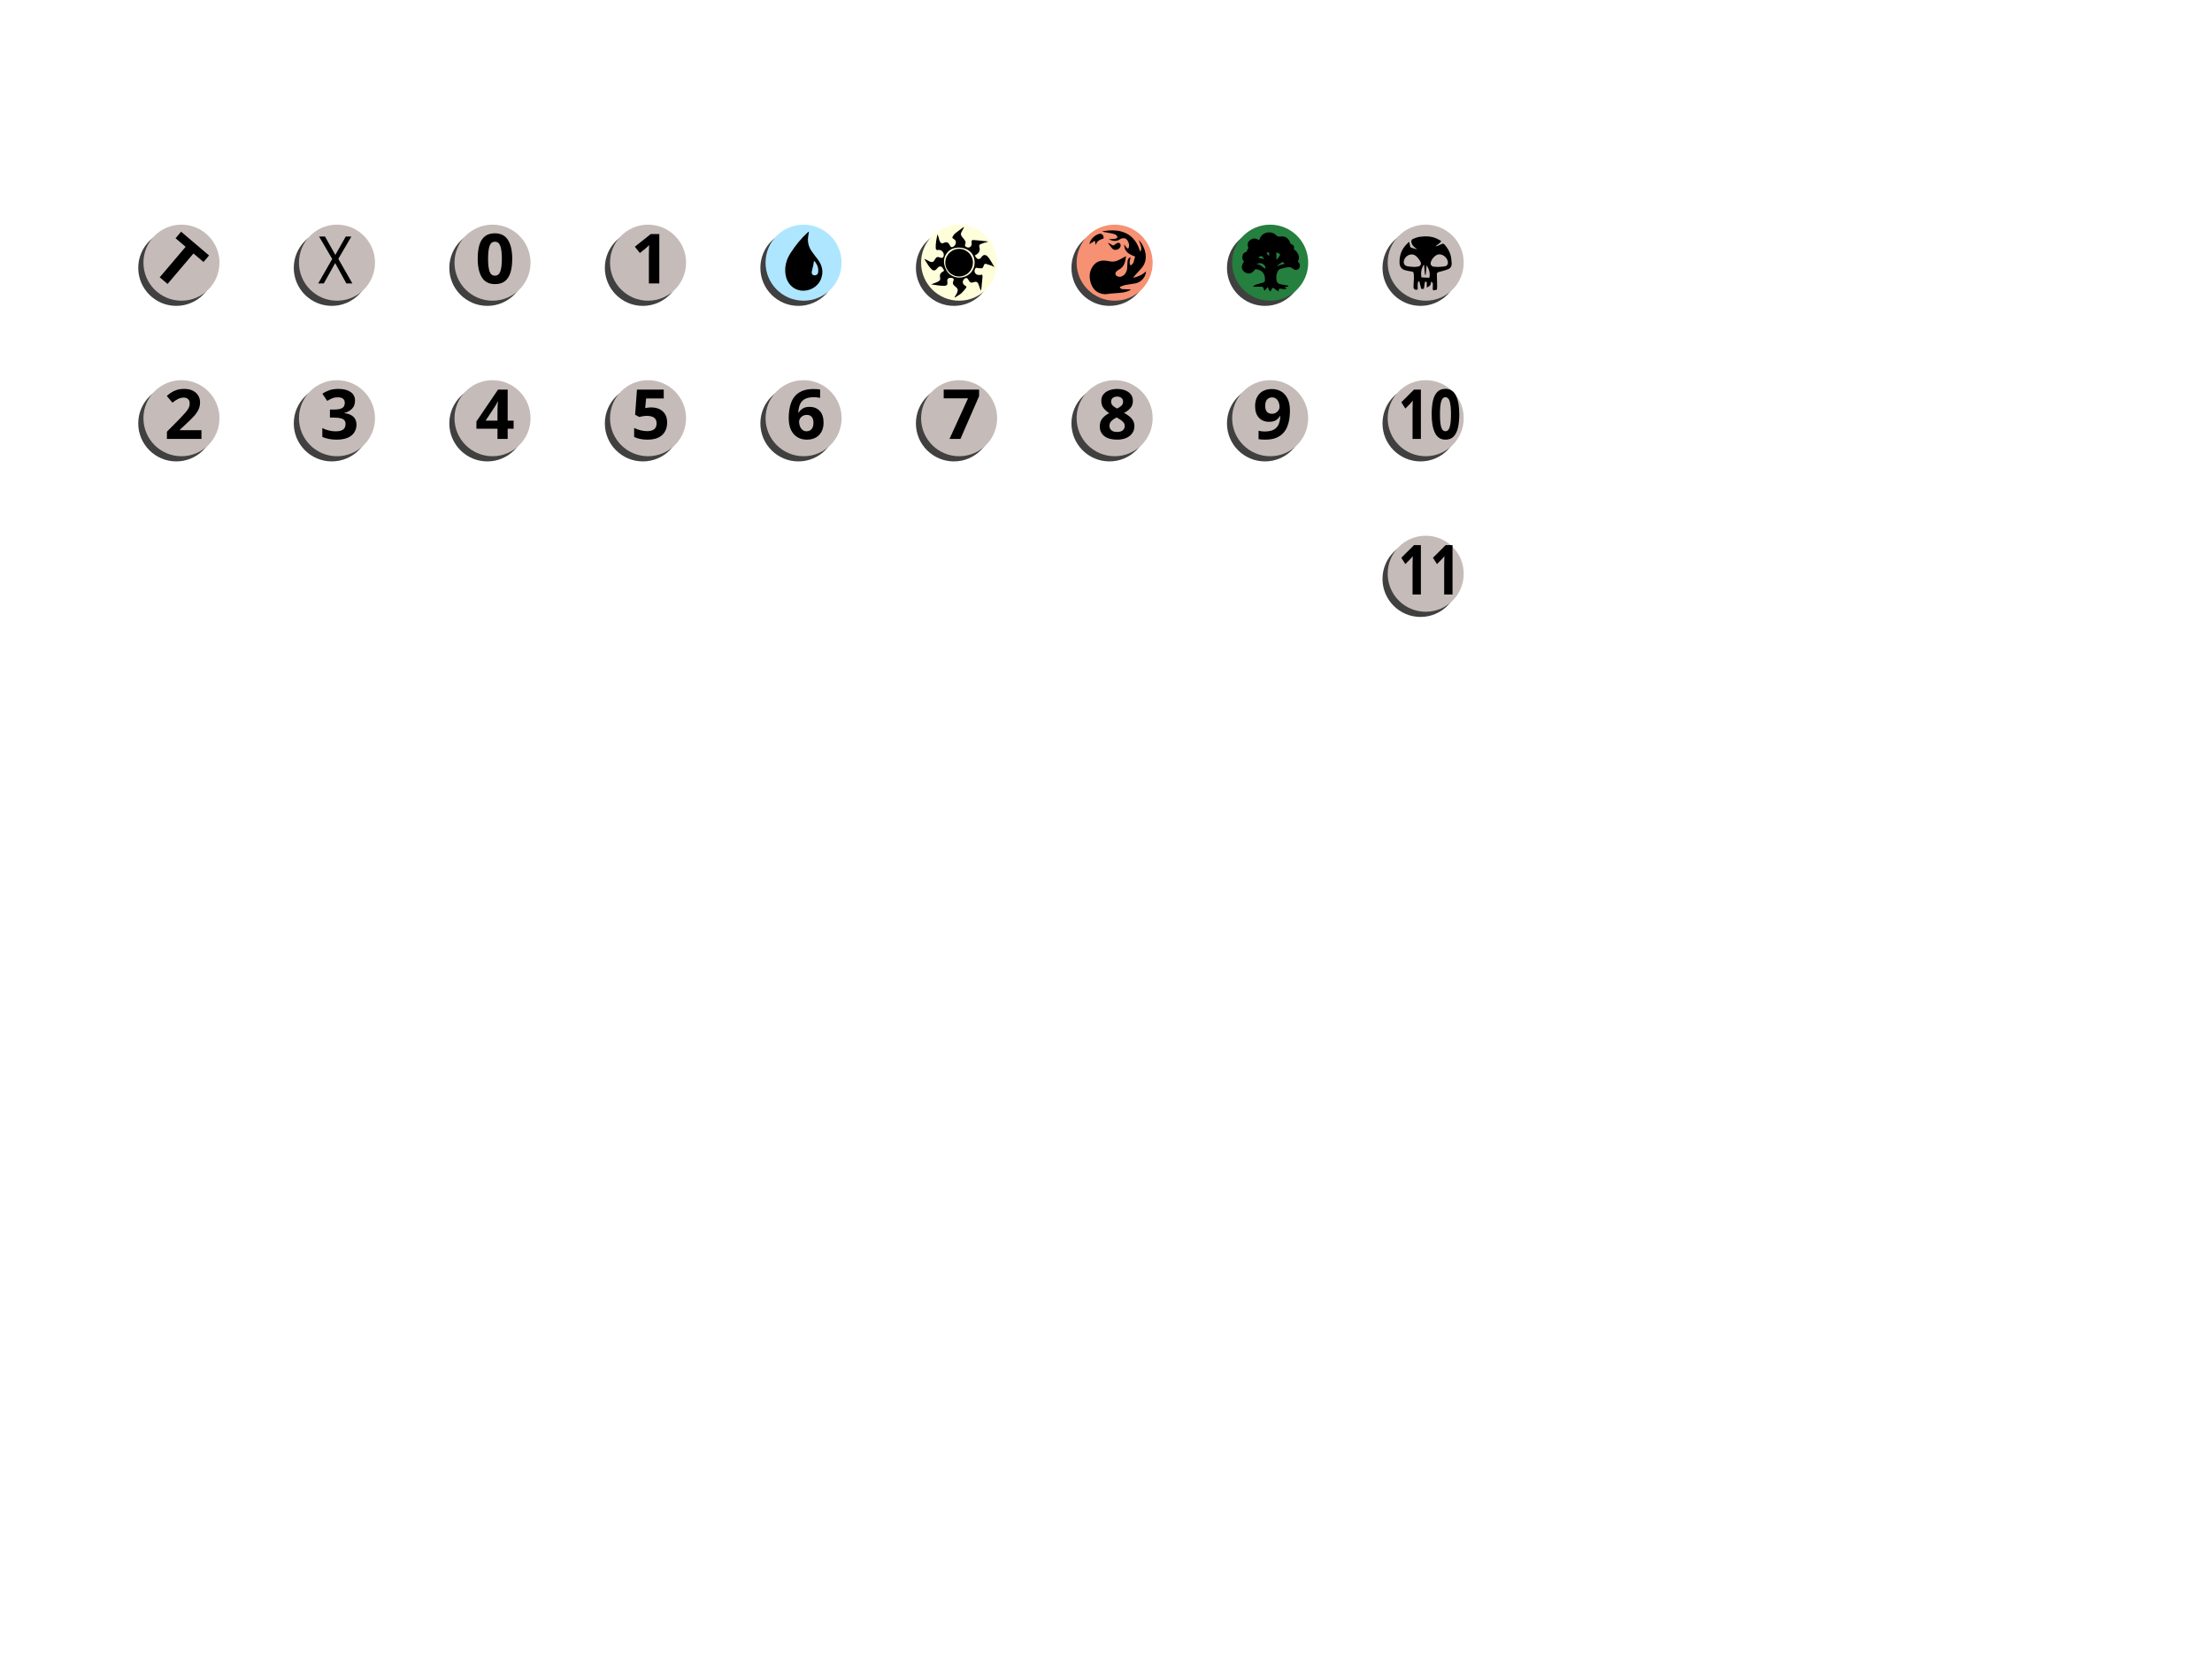
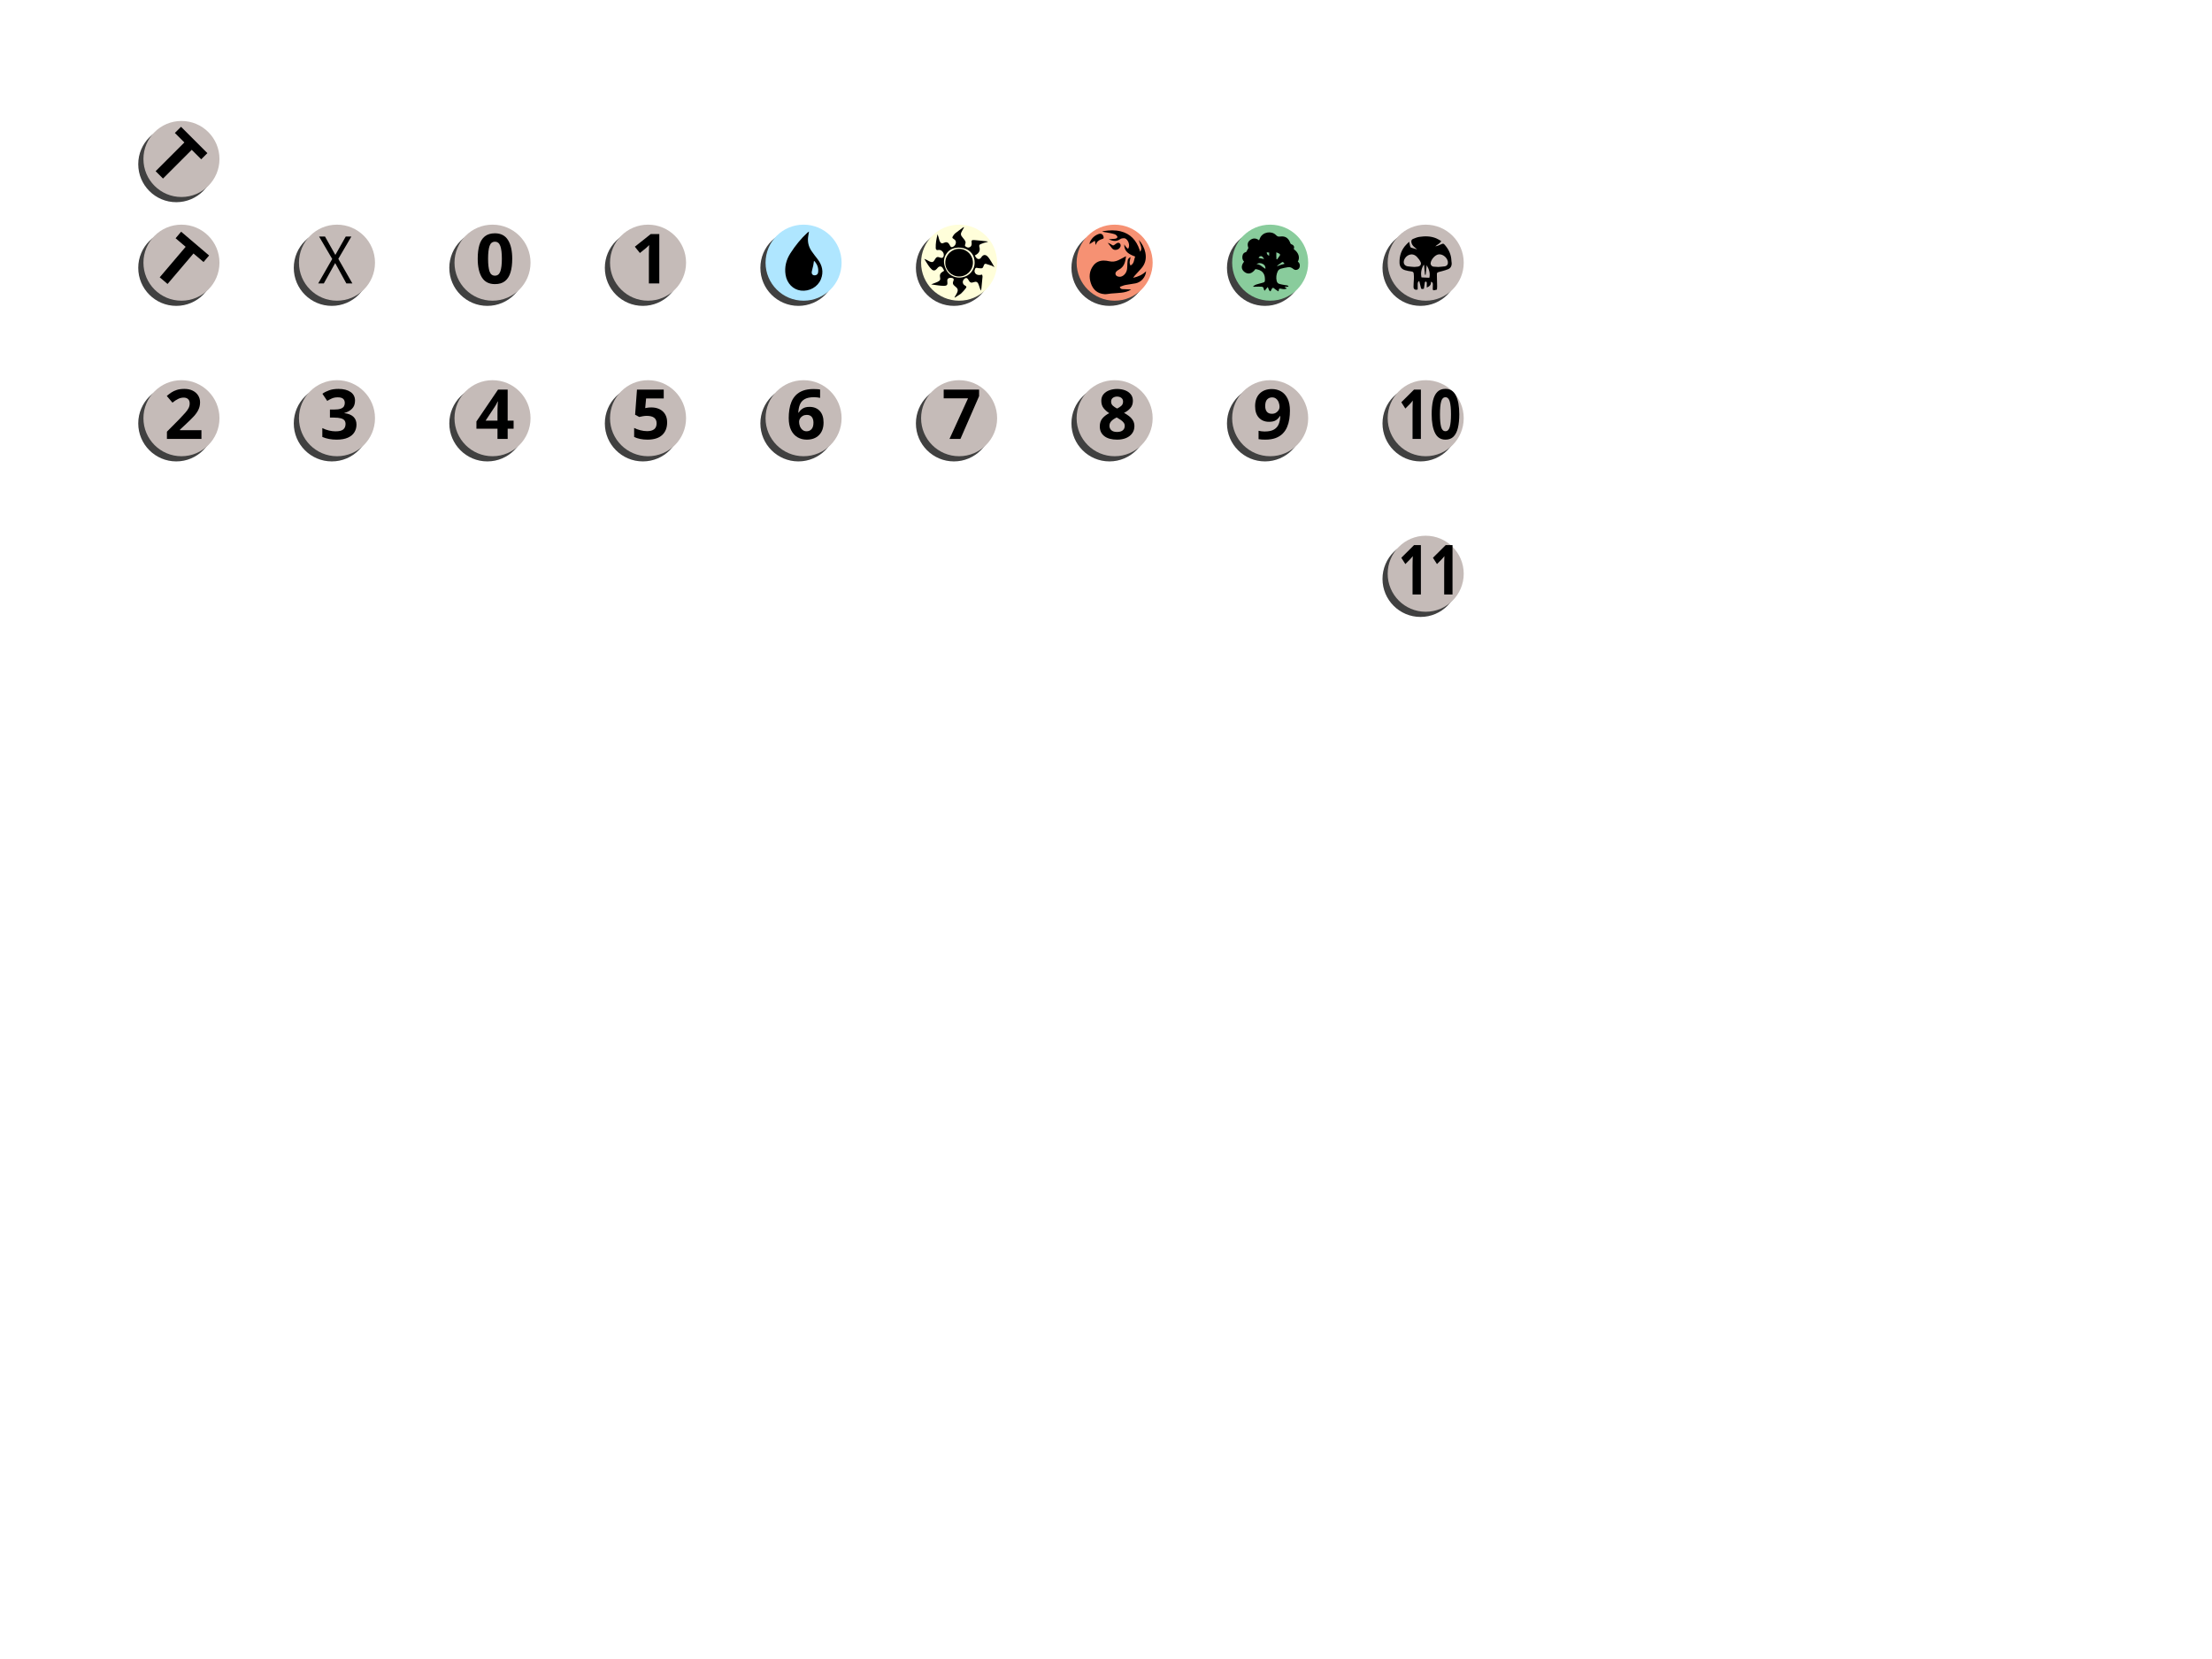
<svg xmlns="http://www.w3.org/2000/svg" width="1280" height="960" id="svg2" xml:space="preserve">
-   <style type="text/css">
-         .drop-shadow {
-             fill: #000;
-             opacity: 0.75;
-         }
-         .color-disc {
-             fill: #c5bbb8;
-         }
-         .color-disc.blue {
-             fill: #afe6ff;
-         }
-         .color-disc.white {
-             fill: #fffeda;
-         }
-         .color-disc.red {
-             fill: #f69173;
-         }
-         .color-disc.green {
-             fill: #257f3e;
-         }
-         .color-disc.black {
-             fill: #c5bbb8;
-         }
-         .icon {
-             stroke-width: 0;
-             fill: #000;
-         }
-         text {
-             font-family: "Goudy Old Style";
-             font-weight: bold;
-             font-size: 40px;
-         }
-         text.tap {
-             font-size: 30px;
-         }
-         text.x {
-             font-weight: normal;
-             font-size: 38px;
-         }
-     </style>
  <g id="t" transform="translate(80,130)">
-     <circle r="22" cx="22" cy="25" class="drop-shadow" />
-     <circle r="22" cx="25" cy="22" class="color-disc" />
-     <g transform="matrix(1,.85,-.85,1,6,25)">
-       <text class="tap">T</text>
+     <circle r="22" cx="22" cy="25" fill="#000" opacity="0.75" />
+     <circle r="22" cx="25" cy="22" fill="#c5bbb8" />
+     <g transform="matrix(1,.851,-.851,1,6,25)">
+       <text font-family="Goudy Old Style" font-weight="bold" font-size="30px">T</text>
+     </g>
+   </g>
+   <g id="t2" transform="translate(80,70)">
+     <circle r="22" cx="22" cy="25" fill="#000" opacity="0.75" />
+     <circle r="22" cx="25" cy="22" fill="#c5bbb8" />
+     <g transform="translate(4 23) rotate(45)">
+       <text font-family="Goudy Old Style" font-weight="bold" font-size="40px">T</text>
    </g>
  </g>
  <g id="x" transform="translate(170,130)">
-     <circle r="22" cx="22" cy="25" class="drop-shadow" />
-     <circle r="22" cx="25" cy="22" class="color-disc" />
+     <circle r="22" cx="22" cy="25" fill="#000" opacity="0.75" />
+     <circle r="22" cx="25" cy="22" fill="#c5bbb8" />
    <g transform="matrix(0.9,0,0,1,14,34)">
-       <text class="x">X</text>
+       <text font-family="Goudy Old Style" font-weight="normal" font-size="38px" class="x">X</text>
    </g>
  </g>
  <g id="0" transform="translate(260,130)">
-     <circle r="22" cx="22" cy="25" class="drop-shadow" />
-     <circle r="22" cx="25" cy="22" class="color-disc" />
+     <circle r="22" cx="22" cy="25" fill="#000" opacity="0.75" />
+     <circle r="22" cx="25" cy="22" fill="#c5bbb8" />
    <g transform="matrix(1,0,0,1,15,34)">
-       <text>0</text>
+       <text font-family="Goudy Old Style" font-weight="bold" font-size="40px">0</text>
    </g>
  </g>
  <g id="1" transform="translate(350,130)">
-     <circle r="22" cx="22" cy="25" class="drop-shadow" />
-     <circle r="22" cx="25" cy="22" class="color-disc" />
+     <circle r="22" cx="22" cy="25" fill="#000" opacity="0.75" />
+     <circle r="22" cx="25" cy="22" fill="#c5bbb8" />
    <g transform="matrix(1,0,0,1,15,34)">
-       <text>1</text>
+       <text font-family="Goudy Old Style" font-weight="bold" font-size="40px">1</text>
    </g>
  </g>
  <g id="2" transform="translate(80,220)">
-     <circle r="22" cx="22" cy="25" class="drop-shadow" />
-     <circle r="22" cx="25" cy="22" class="color-disc" />
+     <circle r="22" cx="22" cy="25" fill="#000" opacity="0.75" />
+     <circle r="22" cx="25" cy="22" fill="#c5bbb8" />
    <g transform="matrix(1,0,0,1,15,34)">
-       <text>2</text>
+       <text font-family="Goudy Old Style" font-weight="bold" font-size="40px">2</text>
    </g>
  </g>
  <g id="3" transform="translate(170,220)">
-     <circle r="22" cx="22" cy="25" class="drop-shadow" />
-     <circle r="22" cx="25" cy="22" class="color-disc" />
+     <circle r="22" cx="22" cy="25" fill="#000" opacity="0.75" />
+     <circle r="22" cx="25" cy="22" fill="#c5bbb8" />
    <g transform="matrix(1,0,0,1,15,34)">
-       <text>3</text>
+       <text font-family="Goudy Old Style" font-weight="bold" font-size="40px">3</text>
    </g>
  </g>
  <g id="4" transform="translate(260,220)">
-     <circle r="22" cx="22" cy="25" class="drop-shadow" />
-     <circle r="22" cx="25" cy="22" class="color-disc" />
+     <circle r="22" cx="22" cy="25" fill="#000" opacity="0.75" />
+     <circle r="22" cx="25" cy="22" fill="#c5bbb8" />
    <g transform="matrix(1,0,0,1,15,34)">
-       <text>4</text>
+       <text font-family="Goudy Old Style" font-weight="bold" font-size="40px">4</text>
    </g>
  </g>
  <g id="5" transform="translate(350,220)">
-     <circle r="22" cx="22" cy="25" class="drop-shadow" />
-     <circle r="22" cx="25" cy="22" class="color-disc" />
+     <circle r="22" cx="22" cy="25" fill="#000" opacity="0.75" />
+     <circle r="22" cx="25" cy="22" fill="#c5bbb8" />
    <g transform="matrix(1,0,0,1,15,34)">
-       <text>5</text>
+       <text font-family="Goudy Old Style" font-weight="bold" font-size="40px">5</text>
    </g>
  </g>
  <g id="6" transform="translate(440,220)">
-     <circle r="22" cx="22" cy="25" class="drop-shadow" />
-     <circle r="22" cx="25" cy="22" class="color-disc" />
+     <circle r="22" cx="22" cy="25" fill="#000" opacity="0.75" />
+     <circle r="22" cx="25" cy="22" fill="#c5bbb8" />
    <g transform="matrix(1,0,0,1,15,34)">
-       <text>6</text>
+       <text font-family="Goudy Old Style" font-weight="bold" font-size="40px">6</text>
    </g>
  </g>
  <g id="7" transform="translate(530,220)">
-     <circle r="22" cx="22" cy="25" class="drop-shadow" />
-     <circle r="22" cx="25" cy="22" class="color-disc" />
+     <circle r="22" cx="22" cy="25" fill="#000" opacity="0.75" />
+     <circle r="22" cx="25" cy="22" fill="#c5bbb8" />
    <g transform="matrix(1,0,0,1,15,34)">
-       <text>7</text>
+       <text font-family="Goudy Old Style" font-weight="bold" font-size="40px">7</text>
    </g>
  </g>
  <g id="8" transform="translate(620,220)">
-     <circle r="22" cx="22" cy="25" class="drop-shadow" />
-     <circle r="22" cx="25" cy="22" class="color-disc" />
+     <circle r="22" cx="22" cy="25" fill="#000" opacity="0.75" />
+     <circle r="22" cx="25" cy="22" fill="#c5bbb8" />
    <g transform="matrix(1,0,0,1,15,34)">
-       <text>8</text>
+       <text font-family="Goudy Old Style" font-weight="bold" font-size="40px">8</text>
    </g>
  </g>
  <g id="9" transform="translate(710,220)">
-     <circle r="22" cx="22" cy="25" class="drop-shadow" />
-     <circle r="22" cx="25" cy="22" class="color-disc" />
+     <circle r="22" cx="22" cy="25" fill="#000" opacity="0.75" />
+     <circle r="22" cx="25" cy="22" fill="#c5bbb8" />
    <g transform="matrix(1,0,0,1,15,34)">
-       <text>9</text>
+       <text font-family="Goudy Old Style" font-weight="bold" font-size="40px">9</text>
    </g>
  </g>
  <g id="10" transform="translate(800,220)">
-     <circle r="22" cx="22" cy="25" class="drop-shadow" />
-     <circle r="22" cx="25" cy="22" class="color-disc" />
+     <circle r="22" cx="22" cy="25" fill="#000" opacity="0.75" />
+     <circle r="22" cx="25" cy="22" fill="#c5bbb8" />
    <g transform="matrix(0.8,0,0,1,9,34)">
-       <text>10</text>
+       <text font-family="Goudy Old Style" font-weight="bold" font-size="40px">10</text>
    </g>
  </g>
  <g id="11" transform="translate(800,310)">
-     <circle r="22" cx="22" cy="25" class="drop-shadow" />
-     <circle r="22" cx="25" cy="22" class="color-disc" />
+     <circle r="22" cx="22" cy="25" fill="#000" opacity="0.75" />
+     <circle r="22" cx="25" cy="22" fill="#c5bbb8" />
    <g transform="matrix(0.8,0,0,1,9,34)">
-       <text>11</text>
+       <text font-family="Goudy Old Style" font-weight="bold" font-size="40px">11</text>
    </g>
  </g>
  <g id="u" transform="translate(440,130)">
-     <circle r="22" cx="22" cy="25" class="drop-shadow" />
-     <circle r="22" cx="25" cy="22" class="color-disc blue" />
+     <circle r="22" cx="22" cy="25" fill="#000" opacity="0.75" />
+     <circle r="22" cx="25" cy="22" fill="#afe6ff" />
    <g transform="matrix(1,0,0,-1,31,21)">
      <path class="icon" d="m 0,0 c -0.134,-0.904 -0.217,-1.755 -0.394,-2.586 -0.259,-1.219 -0.647,-2.413 -0.868,-3.639 -0.263,-1.456 0.761,-2.358 2.195,-2.032 0.828,0.19 1.322,0.734 1.458,1.53 0.399,2.366 -0.33,4.436 -1.782,6.283 C 0.438,-0.227 0.146,-0.104 0,0 m -2.863,17.023 c -0.164,-0.996 -0.285,-1.785 -0.425,-2.57 -0.558,-3.142 0.097,-6.047 1.856,-8.668 1.097,-1.636 2.346,-3.171 3.541,-4.738 2.703,-3.541 3.62,-7.4 1.917,-11.634 -1.784,-4.439 -6.688,-7.171 -11.576,-6.566 -4.541,0.561 -8.078,4.208 -8.859,9.063 -0.739,4.593 0.367,8.783 2.832,12.616 2.784,4.326 5.994,8.324 9.781,11.832 0.234,0.218 0.524,0.376 0.933,0.665" />
    </g>
  </g>
  <g id="w" transform="translate(530,130)">
-     <circle r="22" cx="22" cy="25" class="drop-shadow" />
-     <circle r="22" cx="25" cy="22" class="color-disc white" />
+     <circle r="22" cx="22" cy="25" fill="#000" opacity="0.75" />
+     <circle r="22" cx="25" cy="22" fill="#fffeda" />
    <g transform="matrix(1,0,0,-1,24.5,13.25)">
      <path class="icon" d="m 0,0 c -2.268,-0.109 -4.875,-0.855 -6.605,-3.232 -2.102,-2.888 -2.086,-5.964 -0.575,-9.199 2.641,-5.652 9.043,-5.885 12.717,-3.553 3.301,2.094 4.693,6.09 3.557,10.063 C 8.064,-2.322 4.711,0.003 0,0 m -2.168,-28.82 c 0.391,0.673 0.795,1.337 1.168,2.017 1.154,2.103 0.869,3.037 -0.703,4.258 -1.608,1.25 -1.686,1.919 -0.928,3.755 0.088,0.213 0.002,0.625 -0.162,0.793 -0.697,0.719 -2.728,0.632 -3.301,-0.172 -0.222,-0.313 -0.291,-0.834 -0.238,-1.234 0.297,-2.225 -0.07,-2.8 -2.332,-2.748 -1.883,0.042 -3.758,0.399 -5.635,0.624 -0.375,0.044 -0.746,0.118 -1.379,0.219 0.533,0.209 0.86,0.337 1.186,0.464 0.822,0.319 1.672,0.582 2.463,0.967 1.568,0.762 1.818,1.195 1.478,2.902 -0.256,1.285 0.219,2.137 1.235,2.803 0.339,0.225 0.689,0.437 1.158,0.733 -0.295,0.57 -0.528,1.189 -0.903,1.707 -0.72,1 -1.787,1.05 -2.679,0.187 -0.274,-0.263 -0.504,-0.567 -0.754,-0.852 -0.858,-0.974 -1.807,-1.153 -2.801,-0.302 -0.754,0.642 -1.375,1.47 -1.943,2.292 -0.838,1.216 -1.578,2.499 -2.442,3.884 0.506,-0.217 0.955,-0.385 1.381,-0.598 0.647,-0.326 1.256,-0.739 1.922,-1.017 1.285,-0.534 1.992,-0.264 2.68,0.924 0.093,0.164 0.177,0.335 0.273,0.498 0.754,1.272 1.475,1.511 2.852,0.951 1.355,-0.549 2.146,-0.015 2.207,1.491 0.064,1.614 -1.604,3.216 -3.176,2.864 -1.104,-0.248 -1.461,0.321 -1.486,1.106 -0.045,1.312 0.045,2.641 0.218,3.944 0.174,1.308 0.522,2.594 0.83,4.065 0.211,-0.638 0.395,-1.155 0.555,-1.68 0.219,-0.723 0.363,-1.474 0.641,-2.174 0.564,-1.43 1.359,-1.702 2.748,-1.02 1.062,0.523 1.955,0.315 2.652,-0.659 0.293,-0.41 0.551,-0.851 0.772,-1.303 0.365,-0.744 0.892,-0.777 1.56,-0.457 1.037,0.497 1.584,1.34 1.694,2.451 C -1.262,3.83 -1.812,4.444 -2.586,4.939 -3.6,5.589 -3.627,5.7 -2.98,6.73 c 0.334,0.531 0.697,1.092 1.179,1.47 1.6,1.259 3.262,2.441 4.901,3.652 C 3.176,11.787 3.254,11.723 3.33,11.657 3.004,11.067 2.697,10.466 2.35,9.889 1.18,7.936 1.266,7.229 2.775,5.512 3.311,4.903 3.85,4.236 4.141,3.499 4.334,3.011 4.227,2.291 4.006,1.781 3.764,1.219 3.855,0.919 4.289,0.59 5.057,0.012 5.875,-0.203 6.764,0.257 7.523,0.65 7.904,1.618 7.752,2.641 7.539,4.076 7.77,4.447 9.225,4.344 11.77,4.163 14.305,3.83 16.844,3.555 16.924,3.546 16.998,3.461 17.193,3.333 16.312,3.098 15.529,2.914 14.764,2.675 14.135,2.479 13.51,2.25 12.912,1.975 12.242,1.665 11.973,1.222 12.217,0.392 12.799,-1.58 12.152,-3.046 10.393,-4.123 10.154,-4.269 9.914,-4.414 9.564,-4.628 c 0.319,-0.474 0.563,-0.951 0.911,-1.332 0.935,-1.019 2.105,-0.891 2.841,0.269 1.059,1.668 2.444,1.864 3.799,0.378 0.821,-0.898 1.436,-1.992 2.092,-3.029 0.588,-0.93 1.105,-1.906 1.76,-3.045 -0.602,0.344 -1.041,0.678 -1.537,0.861 -1.11,0.408 -2.237,0.777 -3.375,1.09 -0.68,0.187 -1.022,-0.253 -1.242,-0.861 -0.637,-1.759 -0.815,-1.855 -2.7,-1.658 -0.283,0.03 -0.578,0.032 -0.843,0.117 -0.598,0.192 -1.219,0.218 -1.489,-0.395 -0.244,-0.561 -0.463,-1.291 -0.308,-1.839 0.451,-1.622 2.121,-2.215 4.318,-1.564 0.096,-0.401 0.293,-0.803 0.262,-1.188 -0.184,-2.261 -0.418,-4.519 -0.645,-6.777 -0.043,-0.425 -0.127,-0.847 -0.394,-1.318 -0.213,0.596 -0.426,1.19 -0.639,1.786 -0.273,0.771 -0.477,1.577 -0.836,2.305 -0.486,0.981 -1.279,1.231 -2.307,0.871 -1.83,-0.643 -2.441,-0.409 -3.371,1.289 -0.709,1.293 -1.582,1.386 -2.593,0.276 -1.024,-1.122 -0.778,-2.761 0.521,-3.507 1.049,-0.601 1.188,-0.783 0.508,-1.746 -0.736,-1.042 -1.676,-1.946 -2.568,-2.87 -0.325,-0.334 -0.764,-0.556 -1.163,-0.814 -0.845,-0.547 -1.699,-1.083 -2.55,-1.624 -0.061,0.045 -0.121,0.089 -0.184,0.133" />
    </g>
    <circle r="8" cx="25" cy="22" class="icon" />
  </g>
  <g id="r" transform="translate(620,130)">
-     <circle r="22" cx="22" cy="25" class="drop-shadow" />
-     <circle r="22" cx="25" cy="22" class="color-disc red" />
+     <circle r="22" cx="22" cy="25" fill="#000" opacity="0.75" />
+     <circle r="22" cx="25" cy="22" fill="#f69173" />
    <g transform="matrix(1,0,0,-1,28,36)">
      <path class="icon" d="m 0,0 c 0.252,-1.102 0.938,-1.268 1.675,-1.307 1.419,-0.076 2.839,-0.12 4.259,-0.178 0.14,-0.006 0.281,-0.028 0.633,-0.062 -1.809,-1.128 -3.633,-1.586 -5.502,-1.808 -2.028,-0.242 -4.076,-0.323 -6.114,-0.497 -1.292,-0.11 -2.595,-0.453 -3.868,-0.357 -4.003,0.297 -6.592,2.565 -7.834,6.29 -1.205,3.612 -0.949,7.125 1.435,10.257 1.462,1.922 3.508,2.851 5.896,2.886 1.095,0.016 2.214,-0.16 3.288,-0.401 1.843,-0.414 3.592,-0.192 5.261,0.601 1.478,0.702 2.906,1.511 4.463,2.329 C 3.205,14.533 2.587,11.578 -0.569,9.945 -1.033,9.705 -1.48,9.395 -1.858,9.035 -3,7.953 -2.636,6.455 -1.127,5.993 0.02,5.642 1.074,5.862 2.035,6.588 c 1.756,1.327 2.248,3.183 2.281,5.263 0.019,1.115 0.062,2.237 0.212,3.338 0.128,0.933 0.697,1.609 1.706,2.041 -0.27,-1.666 -1.058,-3.214 -0.037,-4.871 2.165,1.107 1.949,3.321 2.657,5.198 -3.361,1.232 -6.403,2.738 -6.296,7.047 0.322,-0.49 0.603,-1.013 0.977,-1.458 0.354,-0.42 0.805,-0.758 1.232,-1.149 1.432,2.01 10e-4,5.364 -1.683,6.023 -0.554,0.216 -1.27,0.116 -1.892,0.024 -0.408,-0.06 -0.8,-0.331 -1.165,-0.565 -2.054,-1.319 -4.103,-1.092 -6.395,0.084 1.123,0.083 2.021,0.142 2.919,0.22 0.848,0.073 1.942,0.16 2.045,1.065 0.055,0.486 -0.86,1.378 -1.501,1.59 -1.545,0.513 -3.181,0.757 -4.789,1.061 -0.847,0.159 -1.713,0.216 -2.59,0.524 0.379,0.096 0.754,0.222 1.138,0.283 3.178,0.498 6.364,0.621 9.512,-0.136 5.764,-1.383 9.187,-5.233 11.05,-10.674 0.116,-0.341 0.219,-0.686 0.375,-1.179 0.852,1.228 0.688,2.411 0.344,3.556 -0.335,1.114 -0.812,2.186 -1.175,3.3 1.946,-2.113 3.254,-4.563 3.819,-7.386 C 15.478,16.303 14.73,13.191 12.3,10.537 11.021,9.141 9.745,7.742 8.481,6.332 8.241,6.064 8.063,5.741 7.714,5.236 10.629,5.928 13.093,6.95 15.204,9.041 14.98,5.686 12.399,2.73 9.173,2.054 7.201,1.64 5.176,1.479 3.201,1.078 2.107,0.855 1.067,0.368 0,0" />
    </g>
    <g transform="matrix(1,0,0,-1,14,11.5)">
      <path class="icon" d="M 0,0 C -0.138,0.672 -0.275,1.344 -0.448,2.187 -1.494,1.526 -2.44,0.929 -3.563,0.22 -3.441,0.77 -3.425,1.147 -3.277,1.465 -2.284,3.616 -0.675,5.158 1.53,6.006 3.229,6.657 4.366,5.929 4.625,4.199 4.699,3.7 4.592,3.448 4.1,3.316 3.684,3.203 3.279,3.036 2.882,2.864 1.581,2.303 0.527,1.494 0.252,-0.059 L 0,0 z" />
    </g>
    <g transform="matrix(1,0,0,-1,21,10.5)">
      <path class="icon" d="m 0,0 c 0.673,-0.292 1.315,-0.453 1.817,-0.811 1.296,-0.923 1.408,-0.924 2.635,0.049 0.46,0.366 1.056,0.759 1.603,0.779 C 7.148,0.054 7.812,-1.266 7.312,-2.33 6.812,-3.4 5.913,-3.961 4.762,-4.09 3.685,-4.211 2.859,-3.793 2.228,-2.887 1.586,-1.968 0.86,-1.107 0,0" />
    </g>
  </g>
  <g id="g" transform="translate(710,130)">
-     <circle r="22" cx="22" cy="25" class="drop-shadow" />
-     <circle r="22" cx="25" cy="22" class="color-disc green" />
+     <circle r="22" cx="22" cy="25" fill="#000" opacity="0.75" />
+     <circle r="22" cx="25" cy="22" fill="#89cc9c" />
    <g transform="matrix(1,0,0,-1,23,16)">
      <path class="icon" d="m 0,0 c 0.121,-1.11 0.381,-1.458 1.412,-2.021 l 0,1.869 C 0.957,-0.104 0.512,-0.055 0,0 m -4.734,-3.232 c 1.068,-0.219 2.035,-0.416 3.005,-0.615 0.049,0.068 0.098,0.137 0.147,0.205 -0.469,0.485 -0.867,1.228 -1.428,1.382 -0.594,0.165 -1.365,-0.192 -1.724,-0.972 M 6.025,-7.771 c 0.043,-0.073 0.088,-0.146 0.133,-0.219 0.658,0.243 1.307,0.507 1.973,0.722 0.685,0.223 1.385,0.394 2.16,0.611 -0.215,0.299 -0.348,0.588 -0.568,0.764 -0.2,0.161 -0.6,0.354 -0.733,0.265 C 7.979,-6.306 7.01,-7.047 6.025,-7.771 m -0.47,7.767 c 0,-0.801 -0.012,-1.455 0.002,-2.108 0.015,-0.622 0.056,-1.243 0.086,-1.865 0.117,-0.042 0.236,-0.084 0.353,-0.126 0.561,0.778 1.16,1.533 1.656,2.347 0.119,0.195 0,0.757 -0.185,0.875 -0.539,0.344 -1.166,0.551 -1.912,0.877 m -6.297,-9.574 c 0.084,1.325 -0.348,2.169 -1.383,2.766 -1.244,0.718 -2.52,0.749 -3.83,0.003 2.15,-0.064 3.439,-1.76 5.213,-2.769 m 13.23,-10.334 -1.961,0 c -0.021,-0.082 -0.043,-0.164 -0.066,-0.245 0.344,-0.209 0.687,-0.417 1.033,-0.627 0.014,-0.075 0.029,-0.153 0.043,-0.229 -0.498,-0.111 -0.994,-0.306 -1.494,-0.313 -0.57,-0.007 -1.141,0.141 -1.707,0.242 -1.152,0.203 -1.24,0.143 -1.416,-1.049 -0.01,-0.08 -0.031,-0.157 -0.092,-0.471 -0.678,0.42 -1.33,0.731 -1.865,1.183 -1.293,1.09 -1.567,1.395 -2.52,-0.7 -0.068,-0.15 -0.134,-0.297 -0.218,-0.483 -1.137,0.37 -1.038,1.526 -1.649,2.51 -0.601,-0.719 -1.142,-1.367 -1.81,-2.171 -0.182,0.383 -0.459,0.707 -0.477,1.044 -0.049,1.01 -0.691,1.325 -1.514,1.35 -1.177,0.038 -2.359,-0.025 -3.539,-0.043 -0.324,-0.005 -0.648,0 -0.972,0 -0.041,0.074 -0.082,0.147 -0.123,0.221 0.521,0.334 1.002,0.783 1.57,0.98 1.162,0.402 2.373,0.661 3.56,0.998 1.668,0.474 1.719,0.551 1.702,2.257 -0.035,3.412 -1.84,5.293 -5.508,5.747 -1.981,-2.731 -4.25,-3.3 -6.408,-1.603 -1.895,1.488 -1.971,3.685 -0.162,5.9 -0.924,0.915 -1.129,2.072 -0.938,3.31 0.205,1.331 1,2.061 2.16,2.265 0.455,0.808 0.838,1.462 1.188,2.135 0.07,0.137 0.052,0.358 0,0.514 -0.653,1.897 -0.272,3.285 1.213,4.359 1.541,1.116 3.267,1.093 4.804,-0.063 0.063,-0.047 0.135,-0.082 0.254,-0.151 0.176,0.412 0.342,0.805 0.508,1.197 1.586,3.765 6.748,4.376 9.213,1.884 0.666,-0.675 1.219,-1.094 2.414,-0.913 3.6,0.545 5.139,-1.518 5.969,-3.835 0.088,-0.241 0.31,-0.517 0.539,-0.608 1.508,-0.601 1.914,-1.367 1.455,-2.859 3.09,-2.188 3.556,-5.181 2.324,-7.208 0.809,-0.606 1.209,-1.418 1.156,-2.462 -0.049,-0.926 -0.394,-1.671 -1.232,-2.088 -0.82,-0.409 -1.668,-0.379 -2.406,0.204 -0.934,0.739 -1.909,1.342 -3.157,1.117 -1.455,-0.264 -2.931,-0.478 -4.334,-0.919 -0.63,-0.197 -1.324,-0.786 -1.609,-1.382 -0.863,-1.796 -1.109,-3.75 -0.639,-5.703 0.139,-0.572 0.61,-1.308 1.106,-1.5 1.127,-0.435 2.363,-0.589 3.56,-0.832 0.506,-0.103 1.036,-0.105 1.534,-0.234 0.228,-0.058 0.408,-0.313 0.609,-0.478 -0.033,-0.083 -0.066,-0.167 -0.098,-0.248" />
    </g>
  </g>
  <g id="b" transform="translate(800,130)">
-     <circle r="22" cx="22" cy="25" class="drop-shadow" />
-     <circle r="22" cx="25" cy="22" class="color-disc black" />
+     <circle r="22" cx="22" cy="25" fill="#000" opacity="0.75" />
+     <circle r="22" cx="25" cy="22" fill="#c5bbb8" />
    <g transform="matrix(1,0,0,-1,25,29)">
      <path class="icon" d="M 0,0 C -0.146,-0.005 -0.29,-0.009 -0.436,-0.014 -0.52,0.942 -0.606,1.897 -0.689,2.853 -0.77,3.792 -0.849,4.729 -0.928,5.669 -1.027,5.664 -1.127,5.66 -1.228,5.655 -2.586,3.378 -2.956,0.941 -2.453,-1.524 -0.85,-1.595 0.612,-1.66 2.111,-1.727 2.715,0.859 1.973,3.177 0.56,5.569 0.36,3.577 0.18,1.789 0,0 m -6.535,4.528 c 0.686,0.063 1.35,0.085 2.002,0.189 1.415,0.225 2.187,1.395 1.57,2.674 -0.516,1.07 -1.266,2.079 -2.093,2.94 -2.814,2.928 -6.431,0.947 -7.42,-1.738 -0.681,-1.854 0.14,-3.408 2.09,-3.721 1.277,-0.204 2.58,-0.236 3.851,-0.344 M 7.292,4.517 c 1.081,0.097 2.403,0.171 3.711,0.352 1.066,0.147 1.726,0.861 1.836,1.798 0.309,2.623 -2.603,5.404 -5.243,5.147 C 5.317,11.593 3.006,8.626 2.853,6.742 2.766,5.673 3.523,4.778 4.595,4.694 5.411,4.629 6.229,4.585 7.292,4.517 M 6.508,-8.576 C 5.954,-8.708 5.468,-8.817 4.984,-8.938 4.366,-9.093 4.072,-8.835 4.083,-8.22 c 0.016,0.926 0.066,1.852 0.066,2.778 0,0.698 -0.289,1.216 -1.124,1.406 0.199,-1.742 -0.735,-2.682 -2.407,-3.351 0,0.677 0.002,1.24 0,1.802 -0.002,0.395 0.053,0.805 -0.037,1.178 -0.051,0.211 -0.334,0.493 -0.528,0.506 -0.179,0.012 -0.514,-0.268 -0.549,-0.46 -0.207,-1.146 -0.346,-2.302 -0.51,-3.454 -0.015,-0.102 -0.043,-0.2 -0.062,-0.287 -1.466,-0.278 -1.533,-0.223 -1.842,1.126 -0.251,1.099 -0.538,2.188 -0.84,3.407 -0.804,-0.506 -0.872,-1.153 -0.885,-1.802 -0.019,-1.056 -0.006,-2.112 -0.006,-3.151 -1.415,-0.431 -2.377,0.101 -2.411,1.484 -0.039,1.578 0.181,3.16 0.225,4.742 0.028,1.024 0.012,2.06 -0.115,3.074 -0.082,0.655 -0.497,1.053 -1.29,1.141 -1.254,0.139 -2.511,0.389 -3.725,0.739 -2.056,0.592 -3.104,2.106 -3.184,4.177 -0.161,4.182 1.103,7.865 4.122,10.861 0.44,0.436 0.878,0.871 1.429,1.418 0.233,-1.058 0.39,-1.932 0.63,-2.782 0.074,-0.262 0.334,-0.583 0.58,-0.665 1.049,-0.348 2.125,-0.617 3.43,-0.982 -0.683,0.564 -1.196,0.974 -1.695,1.404 -0.821,0.709 -1.435,1.551 -1.63,2.649 -0.155,0.87 0.034,1.648 0.893,1.991 1.192,0.476 2.406,1.004 3.658,1.194 3.329,0.506 6.663,0.493 9.839,-0.852 0.986,-0.416 1.89,-1.022 2.857,-1.556 -0.748,-1.63 -2.389,-1.973 -3.415,-3.106 0.524,0.145 1.057,0.266 1.571,0.44 0.425,0.144 0.83,0.345 1.238,0.535 1.865,0.862 1.901,0.892 3.196,-0.699 2.045,-2.512 3.22,-5.376 3.328,-8.647 C 14.905,7.542 15.043,7.05 15.048,6.555 15.064,5.036 14.409,3.854 13.019,3.243 11.962,2.778 10.821,2.504 9.711,2.167 9.154,1.998 8.579,1.896 8.021,1.733 6.512,1.296 6.467,1.282 6.477,-0.252 6.491,-2.448 6.584,-4.646 6.619,-6.842 6.628,-7.417 6.548,-7.995 6.508,-8.576" />
    </g>
  </g>
</svg>
